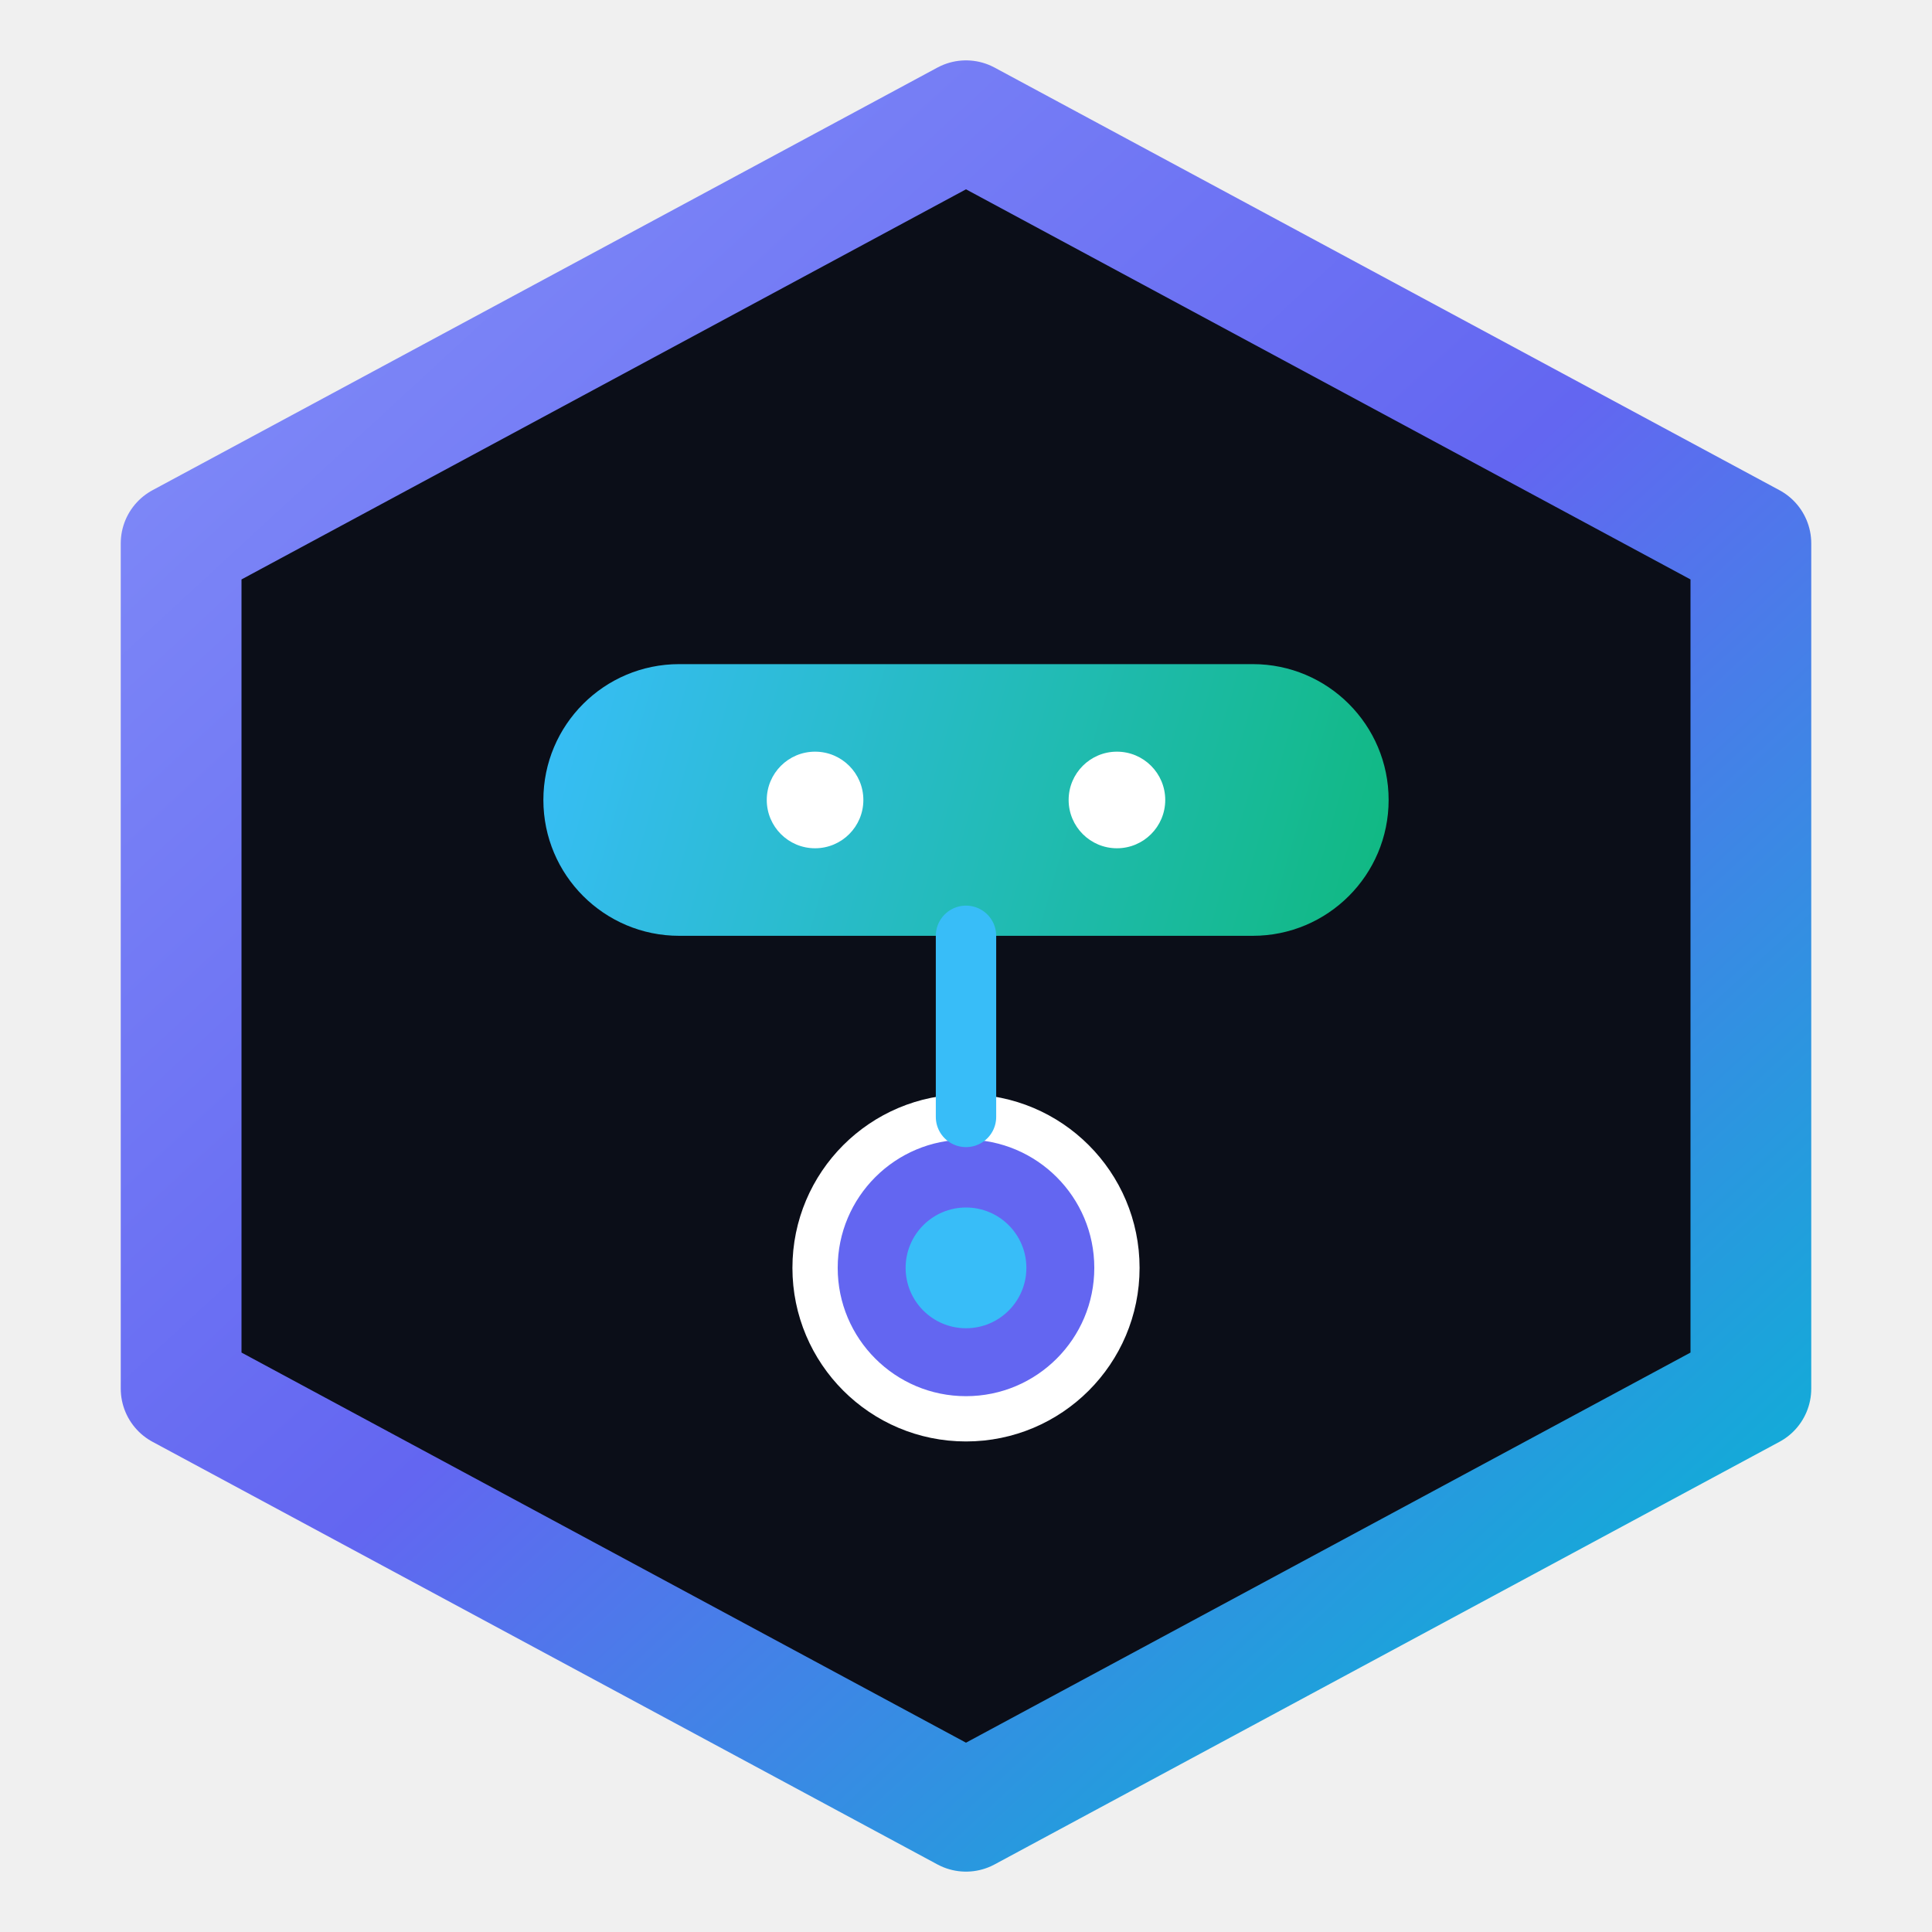
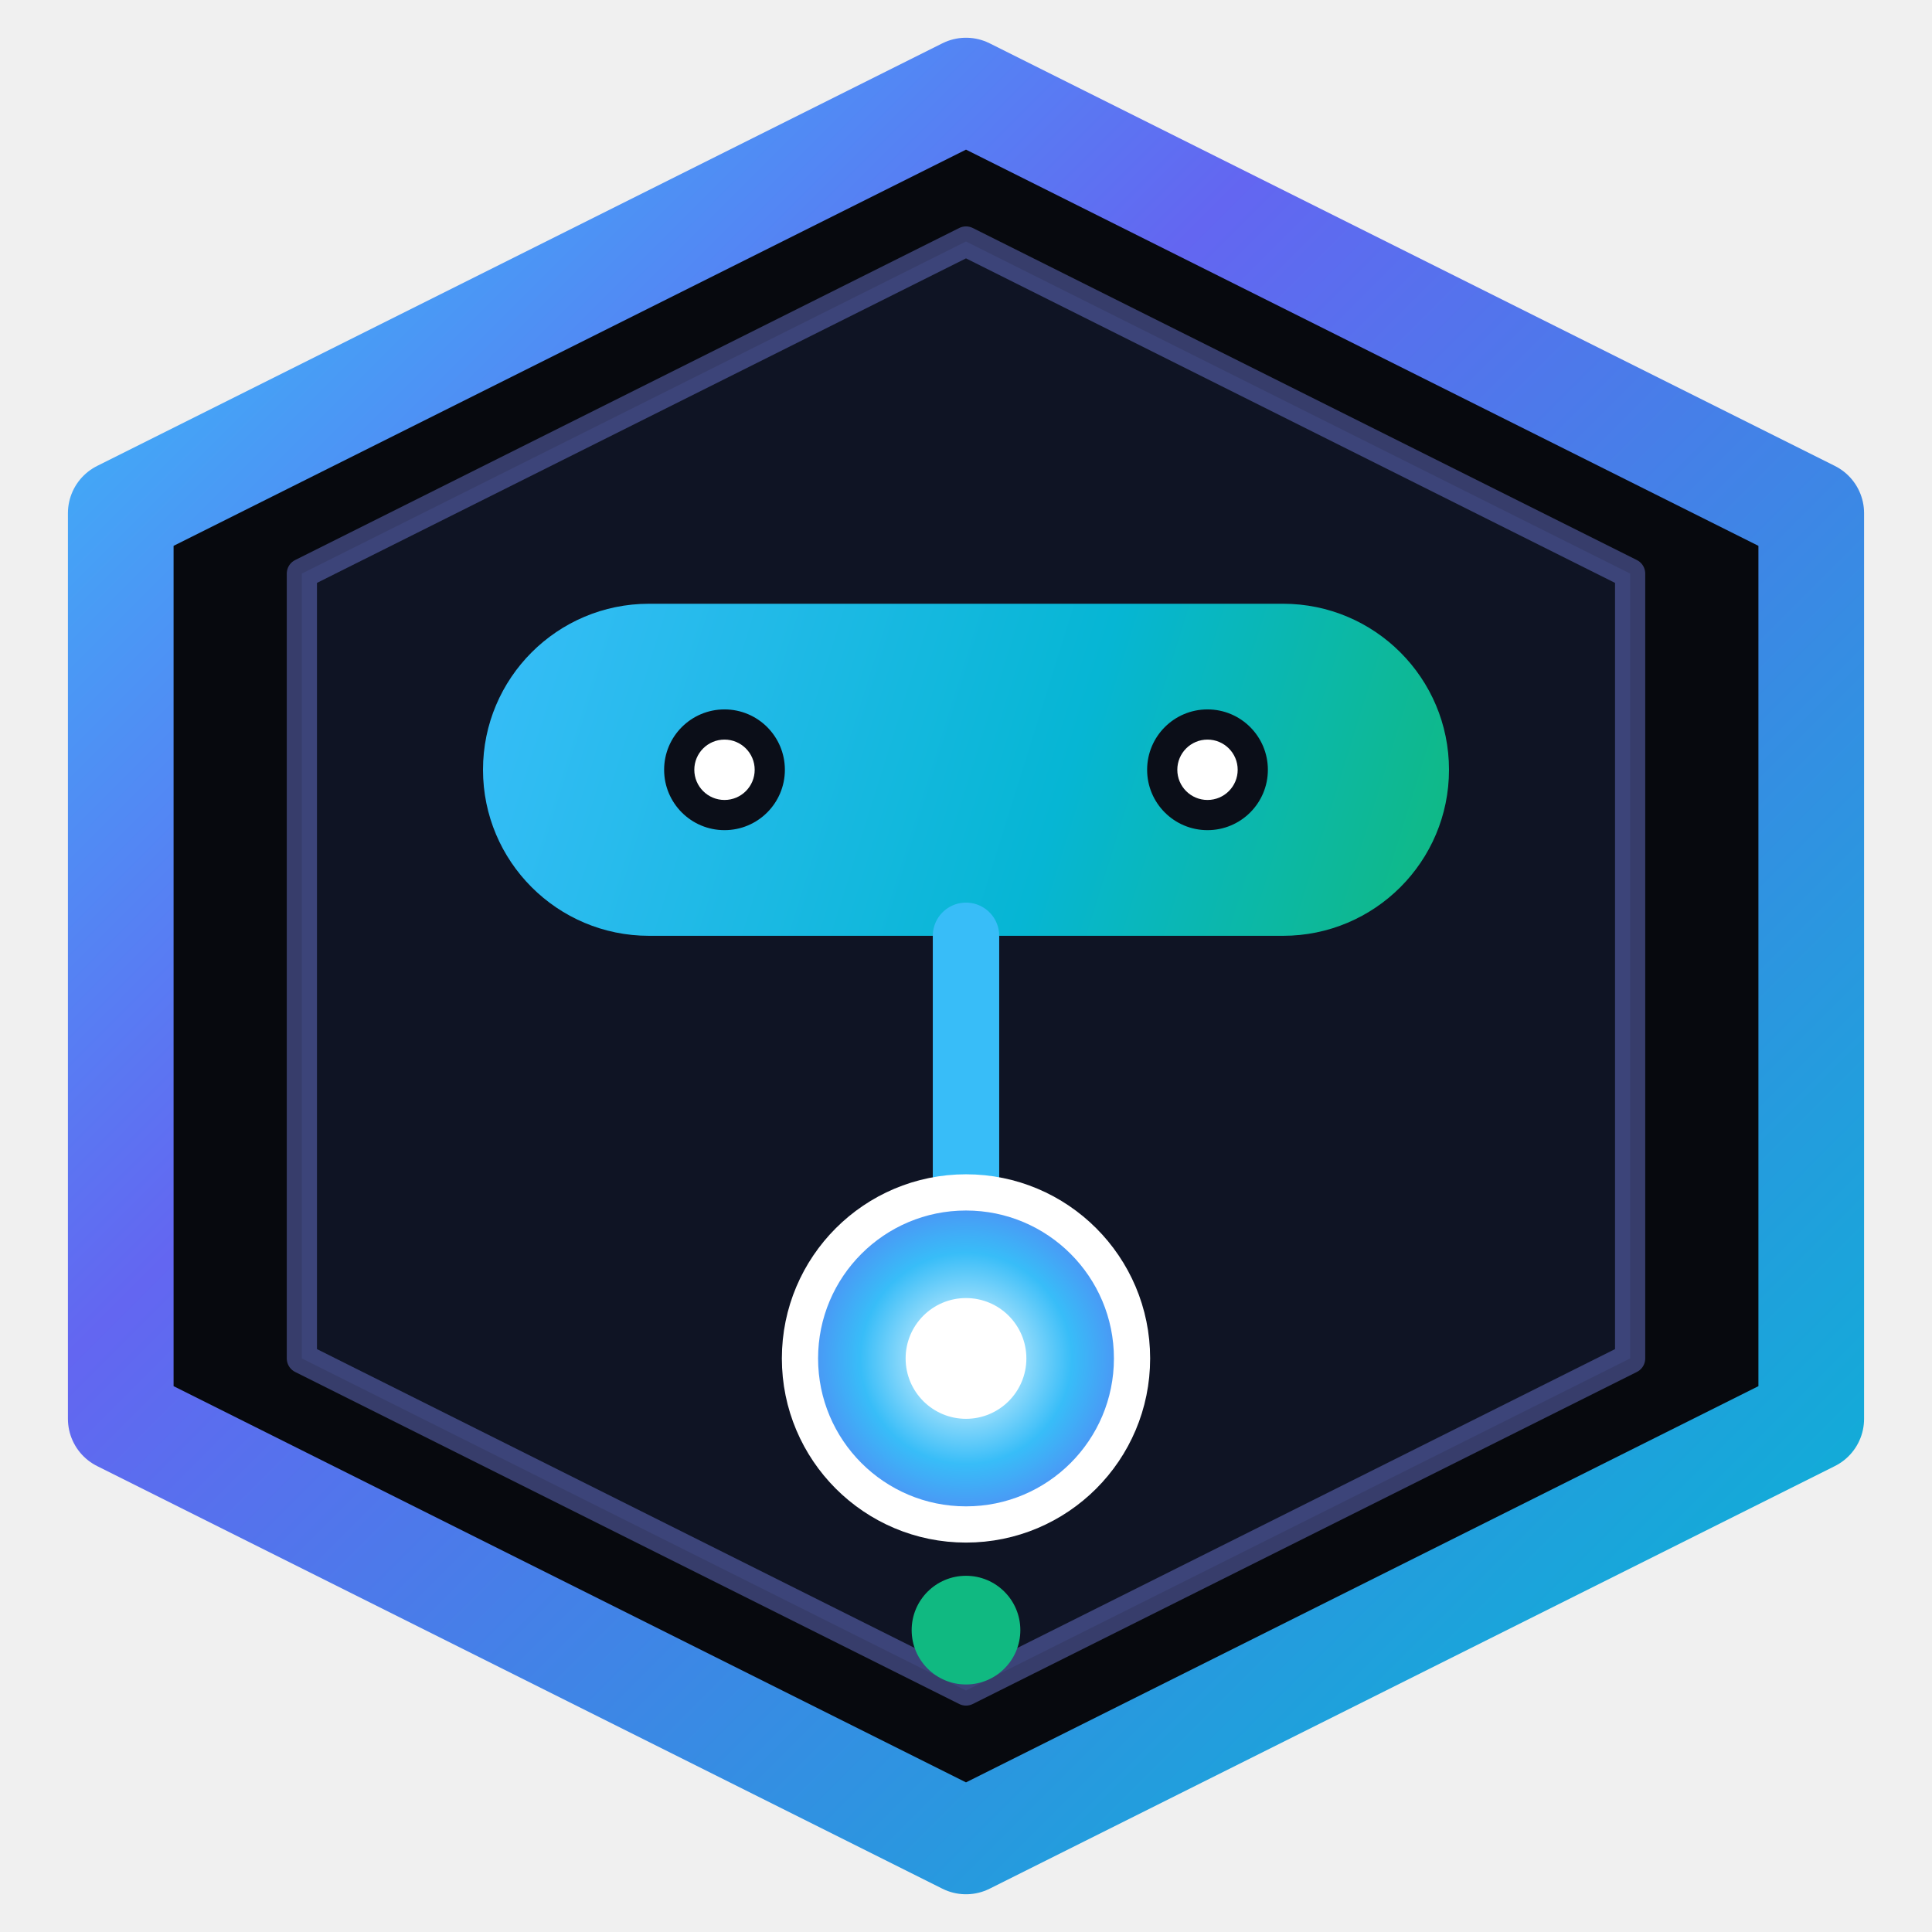
<svg xmlns="http://www.w3.org/2000/svg" viewBox="0 0 64 64" fill="none">
  <defs>
-     <linearGradient id="fav-outer" x1="8" y1="6" x2="56" y2="58" gradientUnits="userSpaceOnUse">
-       <stop offset="0%" stop-color="#818cf8" />
-       <stop offset="50%" stop-color="#6366f1" />
+     <linearGradient id="fav-shield" x1="4" y1="4" x2="60" y2="60" gradientUnits="userSpaceOnUse">
+       <stop offset="0%" stop-color="#38bdf8" />
+       <stop offset="35%" stop-color="#6366f1" />
      <stop offset="100%" stop-color="#06b6d4" />
    </linearGradient>
-     <linearGradient id="fav-visor" x1="18" y1="22" x2="46" y2="30" gradientUnits="userSpaceOnUse">
+     <linearGradient id="fav-visor" x1="16" y1="20" x2="48" y2="30" gradientUnits="userSpaceOnUse">
      <stop offset="0%" stop-color="#38bdf8" />
+       <stop offset="60%" stop-color="#06b6d4" />
      <stop offset="100%" stop-color="#10b981" />
    </linearGradient>
+     <radialGradient id="fav-core" cx="32" cy="45" r="7" gradientUnits="userSpaceOnUse">
+       <stop offset="0%" stop-color="#ffffff" />
+       <stop offset="50%" stop-color="#38bdf8" />
+       <stop offset="100%" stop-color="#6366f1" />
+     </radialGradient>
  </defs>
-   <polygon points="32,4 58,18 58,46 32,60 6,46 6,18" stroke="url(#fav-outer)" stroke-width="4" stroke-linecap="round" stroke-linejoin="round" fill="#0b0e18" />
-   <rect x="18" y="22" width="28" height="9" rx="4.5" fill="url(#fav-visor)" />
-   <circle cx="27" cy="26.5" r="1.6" fill="#ffffff" />
-   <circle cx="37" cy="26.5" r="1.6" fill="#ffffff" />
-   <circle cx="32" cy="42" r="5" fill="#6366f1" stroke="#ffffff" stroke-width="1.5" />
-   <circle cx="32" cy="42" r="2" fill="#38bdf8" />
-   <line x1="32" y1="31" x2="32" y2="37" stroke="#38bdf8" stroke-width="2" stroke-linecap="round" />
+   <polygon points="32,3 60,17 60,47 32,61 4,47 4,17" fill="#07090e" stroke="url(#fav-shield)" stroke-width="3.5" stroke-linejoin="round" />
+   <polygon points="32,8 54,19 54,45 32,56 10,45 10,19" fill="#0f1424" stroke="#818cf8" stroke-width="1" stroke-opacity="0.4" stroke-linejoin="round" />
+   <rect x="16" y="20" width="32" height="11" rx="5.5" fill="url(#fav-visor)" />
+   <circle cx="24" cy="25.5" r="2" fill="#0b0e18" />
+   <circle cx="24" cy="25.5" r="1" fill="#ffffff" />
+   <circle cx="40" cy="25.5" r="2" fill="#0b0e18" />
+   <circle cx="40" cy="25.5" r="1" fill="#ffffff" />
+   <line x1="32" y1="31" x2="32" y2="39" stroke="#38bdf8" stroke-width="2.2" stroke-linecap="round" />
+   <circle cx="32" cy="45" r="5.5" fill="url(#fav-core)" stroke="#ffffff" stroke-width="1.2" />
+   <circle cx="32" cy="45" r="2" fill="#ffffff" />
+   <circle cx="32" cy="54" r="1.8" fill="#10b981" />
</svg>
